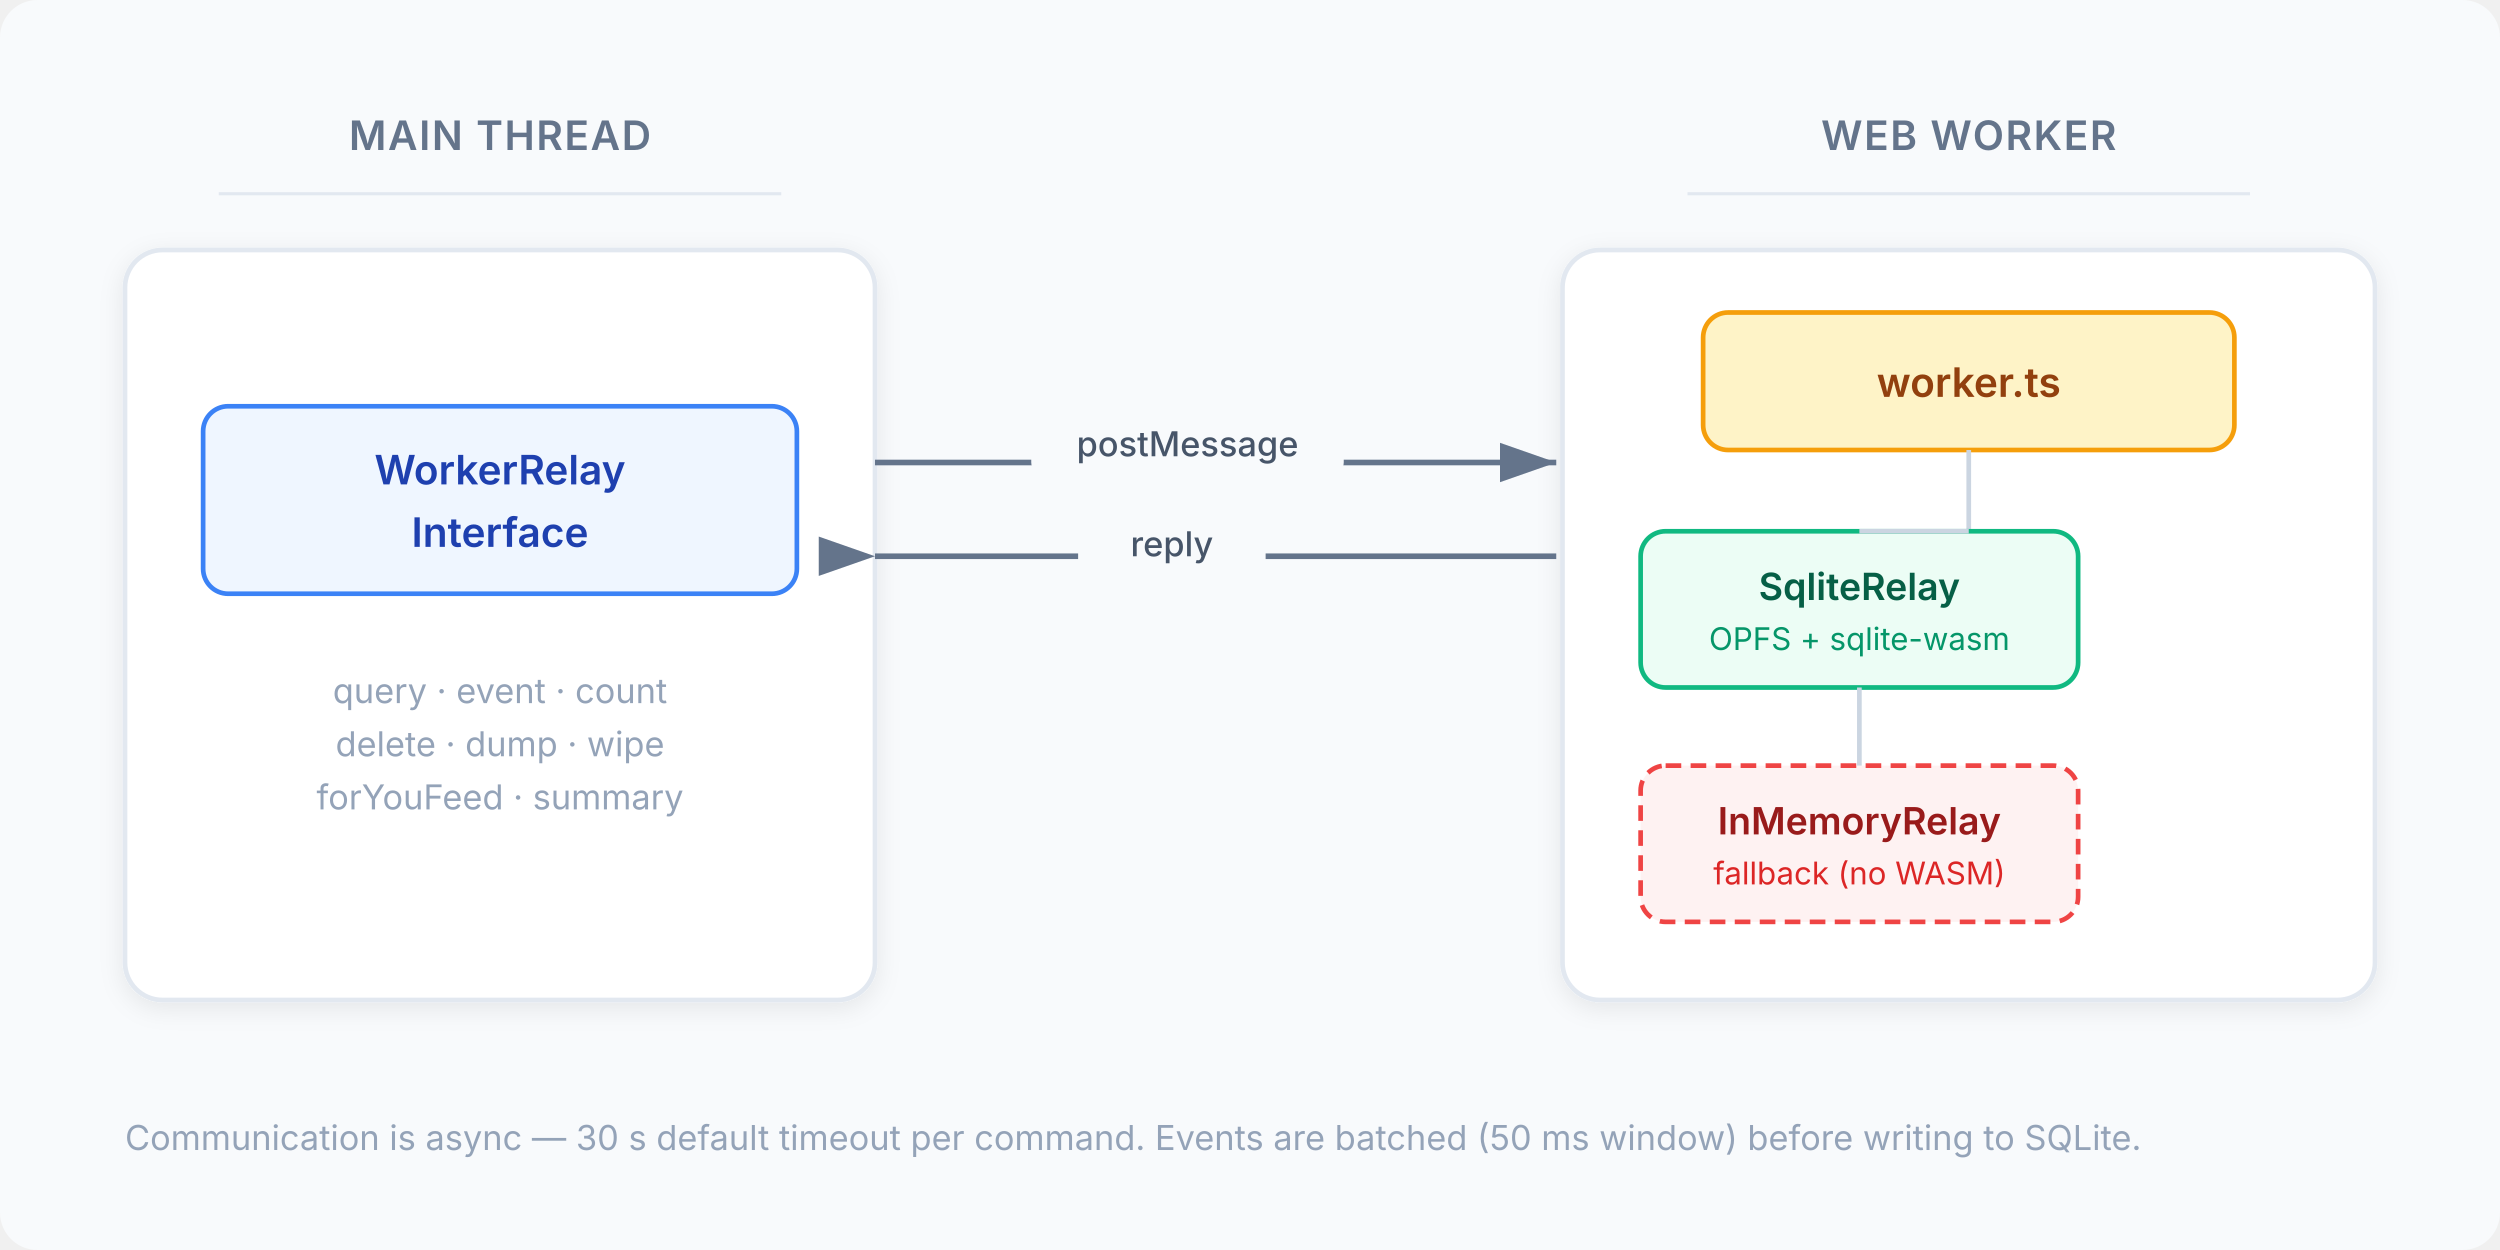
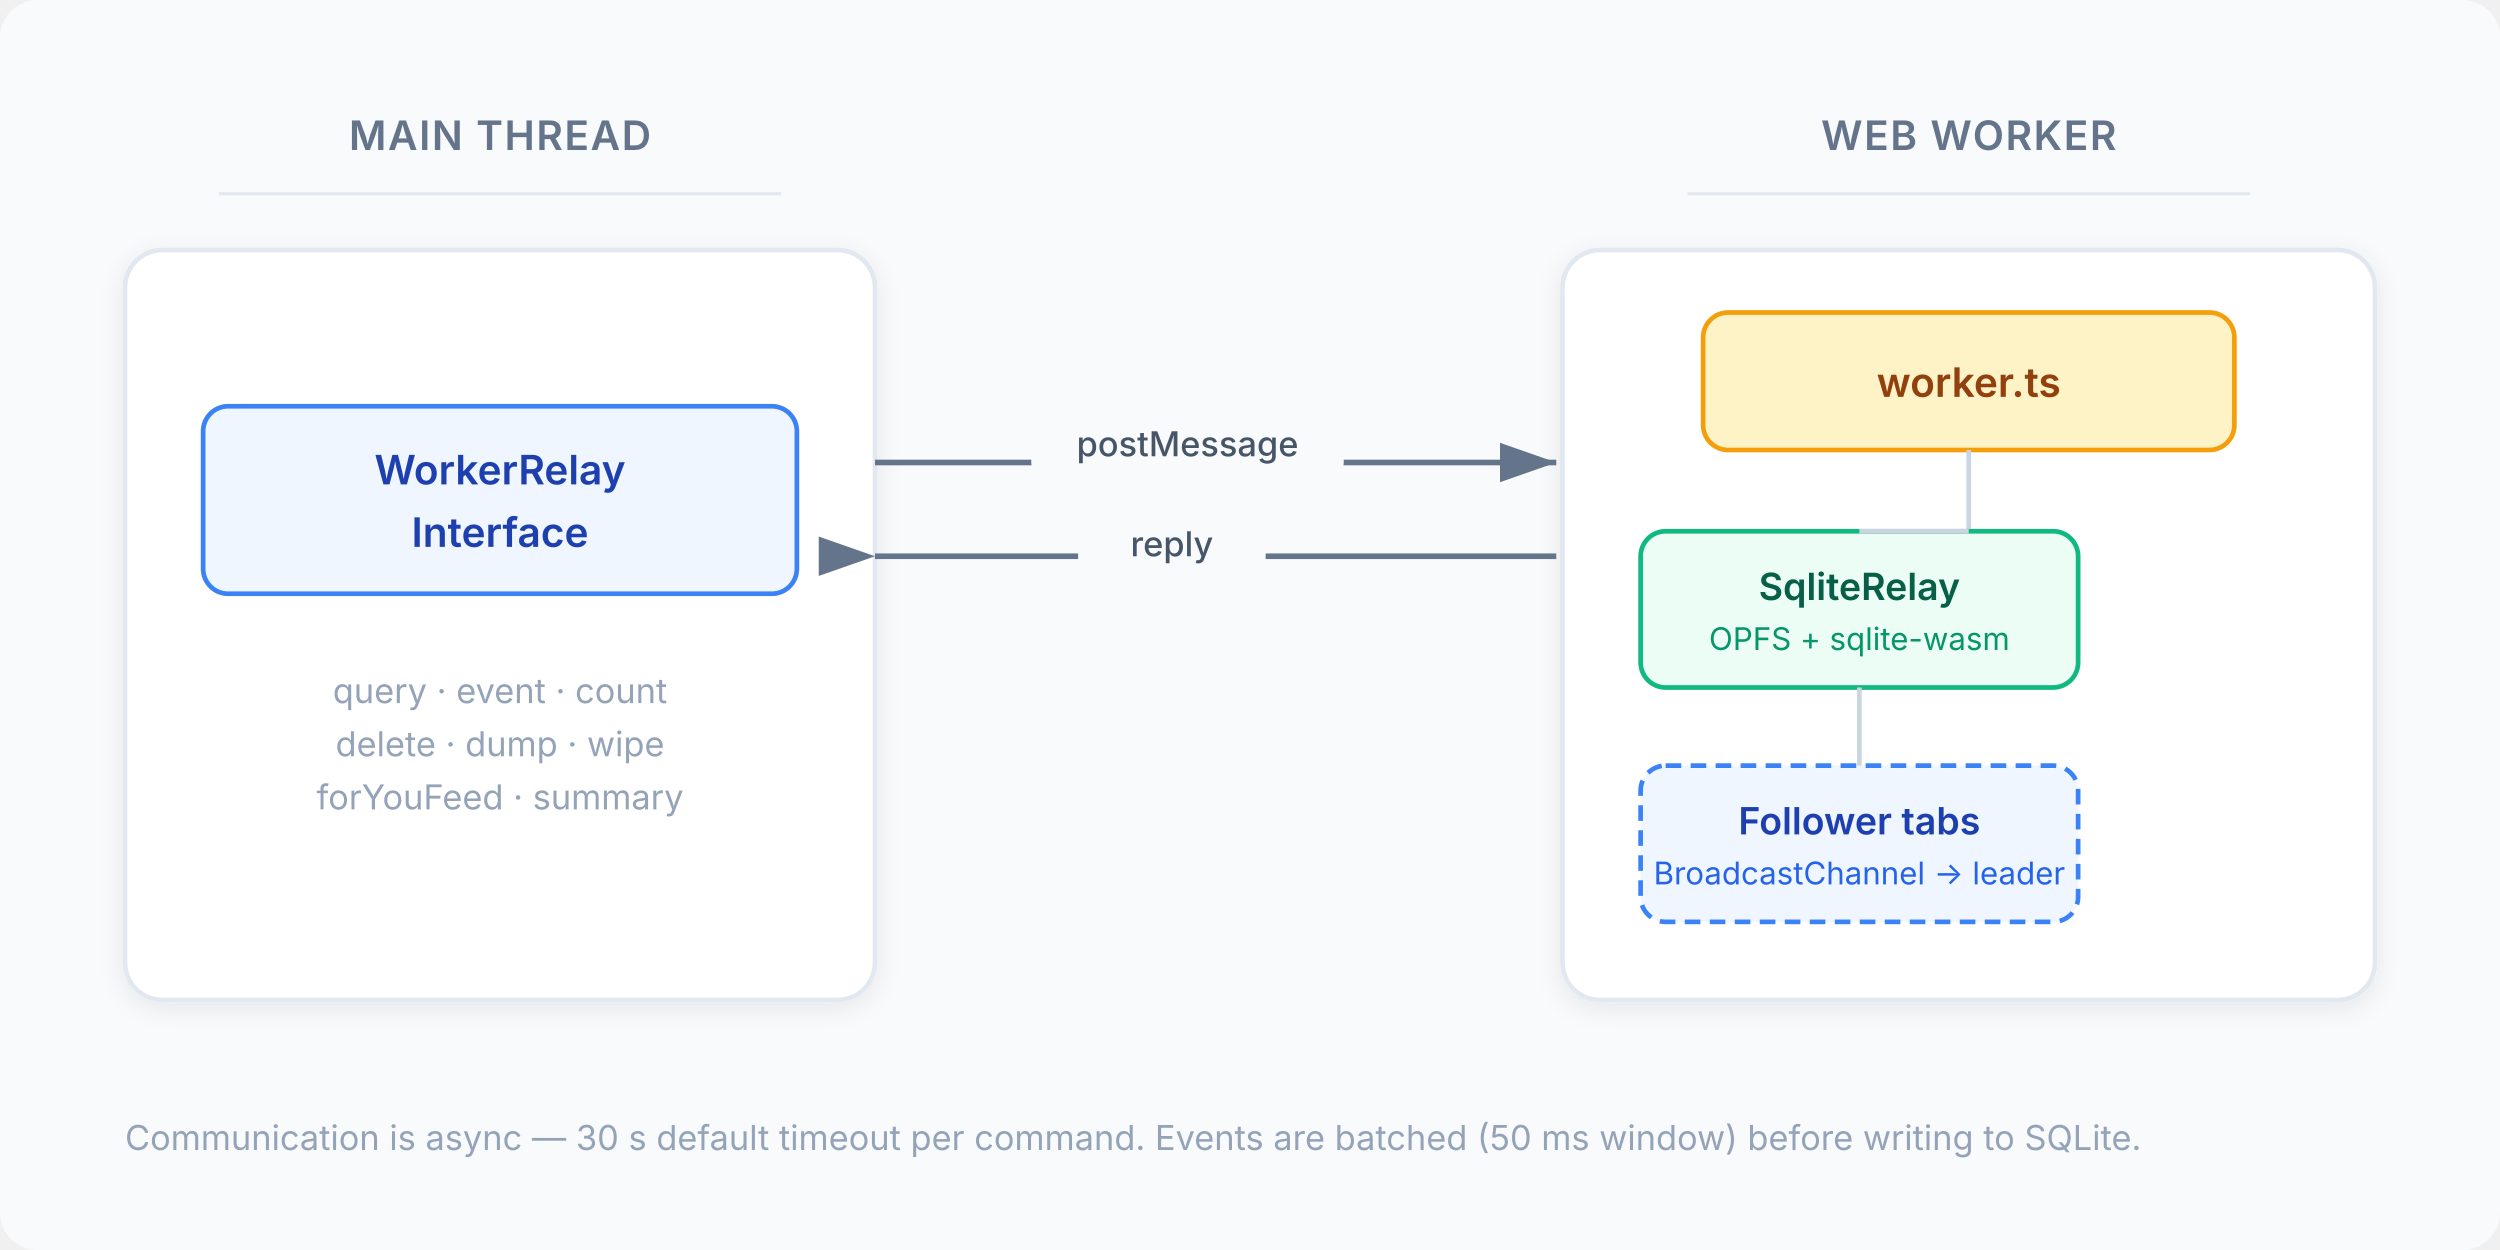
<svg xmlns="http://www.w3.org/2000/svg" viewBox="0 0 800 400" font-family="Inter, system-ui, -apple-system, sans-serif">
  <defs>
    <marker id="arrow-right" viewBox="0 0 10 7" refX="10" refY="3.5" markerWidth="10" markerHeight="7" orient="auto">
      <polygon points="0 0, 10 3.5, 0 7" fill="#64748b" />
    </marker>
    <marker id="arrow-left" viewBox="0 0 10 7" refX="0" refY="3.5" markerWidth="10" markerHeight="7" orient="auto">
      <polygon points="10 0, 0 3.5, 10 7" fill="#64748b" />
    </marker>
    <filter id="shadow" x="-4%" y="-4%" width="108%" height="112%">
      <feDropShadow dx="0" dy="2" stdDeviation="4" flood-opacity="0.08" />
    </filter>
  </defs>
  <rect width="800" height="400" rx="12" fill="#f8fafc" />
  <rect x="40" y="80" width="240" height="240" rx="12" fill="#ffffff" stroke="#e2e8f0" stroke-width="1.5" filter="url(#shadow)" />
  <text x="160" y="48" text-anchor="middle" font-size="13" font-weight="600" fill="#64748b" letter-spacing="0.5">MAIN THREAD</text>
  <line x1="70" y1="62" x2="250" y2="62" stroke="#e2e8f0" stroke-width="1" />
  <rect x="65" y="130" width="190" height="60" rx="8" fill="#eff6ff" stroke="#3b82f6" stroke-width="1.5" />
  <text x="160" y="155" text-anchor="middle" font-size="13" font-weight="600" fill="#1e40af">WorkerRelay</text>
  <text x="160" y="175" text-anchor="middle" font-size="13" font-weight="600" fill="#1e40af">Interface</text>
  <text x="160" y="225" text-anchor="middle" font-size="11" fill="#94a3b8">query · event · count</text>
  <text x="160" y="242" text-anchor="middle" font-size="11" fill="#94a3b8">delete · dump · wipe</text>
  <text x="160" y="259" text-anchor="middle" font-size="11" fill="#94a3b8">forYouFeed · summary</text>
  <rect x="500" y="80" width="260" height="240" rx="12" fill="#ffffff" stroke="#e2e8f0" stroke-width="1.5" filter="url(#shadow)" />
  <text x="630" y="48" text-anchor="middle" font-size="13" font-weight="600" fill="#64748b" letter-spacing="0.5">WEB WORKER</text>
  <line x1="540" y1="62" x2="720" y2="62" stroke="#e2e8f0" stroke-width="1" />
  <rect x="545" y="100" width="170" height="44" rx="8" fill="#fef3c7" stroke="#f59e0b" stroke-width="1.5" />
  <text x="630" y="127" text-anchor="middle" font-size="13" font-weight="600" fill="#92400e">worker.ts</text>
  <line x1="630" y1="144" x2="630" y2="170" stroke="#cbd5e1" stroke-width="1.5" />
  <rect x="525" y="170" width="140" height="50" rx="8" fill="#ecfdf5" stroke="#10b981" stroke-width="1.5" />
  <text x="595" y="192" text-anchor="middle" font-size="12" font-weight="600" fill="#065f46">SqliteRelay</text>
  <text x="595" y="208" text-anchor="middle" font-size="10" fill="#059669">OPFS + sqlite-wasm</text>
-   <rect x="525" y="245" width="140" height="50" rx="8" fill="#fef2f2" stroke="#ef4444" stroke-width="1.5" stroke-dasharray="5,3" />
-   <text x="595" y="267" text-anchor="middle" font-size="12" font-weight="600" fill="#991b1b">InMemoryRelay</text>
-   <text x="595" y="283" text-anchor="middle" font-size="10" fill="#dc2626">fallback (no WASM)</text>
+   <rect x="525" y="245" width="140" height="50" rx="8" fill="#eff6ff" stroke="#3b82f6" stroke-width="1.5" stroke-dasharray="5,3" />
+   <text x="595" y="267" text-anchor="middle" font-size="12" font-weight="600" fill="#1e40af">Follower tabs</text>
+   <text x="595" y="283" text-anchor="middle" font-size="10" fill="#2563eb">BroadcastChannel → leader</text>
  <line x1="630" y1="170" x2="595" y2="170" stroke="#cbd5e1" stroke-width="1.5" />
  <line x1="595" y1="220" x2="595" y2="245" stroke="#cbd5e1" stroke-width="1.5" />
  <line x1="280" y1="148" x2="498" y2="148" stroke="#64748b" stroke-width="1.8" marker-end="url(#arrow-right)" />
  <rect x="330" y="130" width="100" height="22" rx="4" fill="#f8fafc" />
  <text x="380" y="146" text-anchor="middle" font-size="11" font-weight="500" fill="#475569">postMessage</text>
  <line x1="498" y1="178" x2="280" y2="178" stroke="#64748b" stroke-width="1.8" marker-end="url(#arrow-left)" />
  <rect x="345" y="162" width="60" height="22" rx="4" fill="#f8fafc" />
  <text x="375" y="178" text-anchor="middle" font-size="11" font-weight="500" fill="#475569">reply</text>
  <text x="40" y="368" font-size="11" fill="#94a3b8">Communication is async — 30 s default timeout per command. Events are batched (50 ms window) before writing to SQLite.</text>
</svg>
